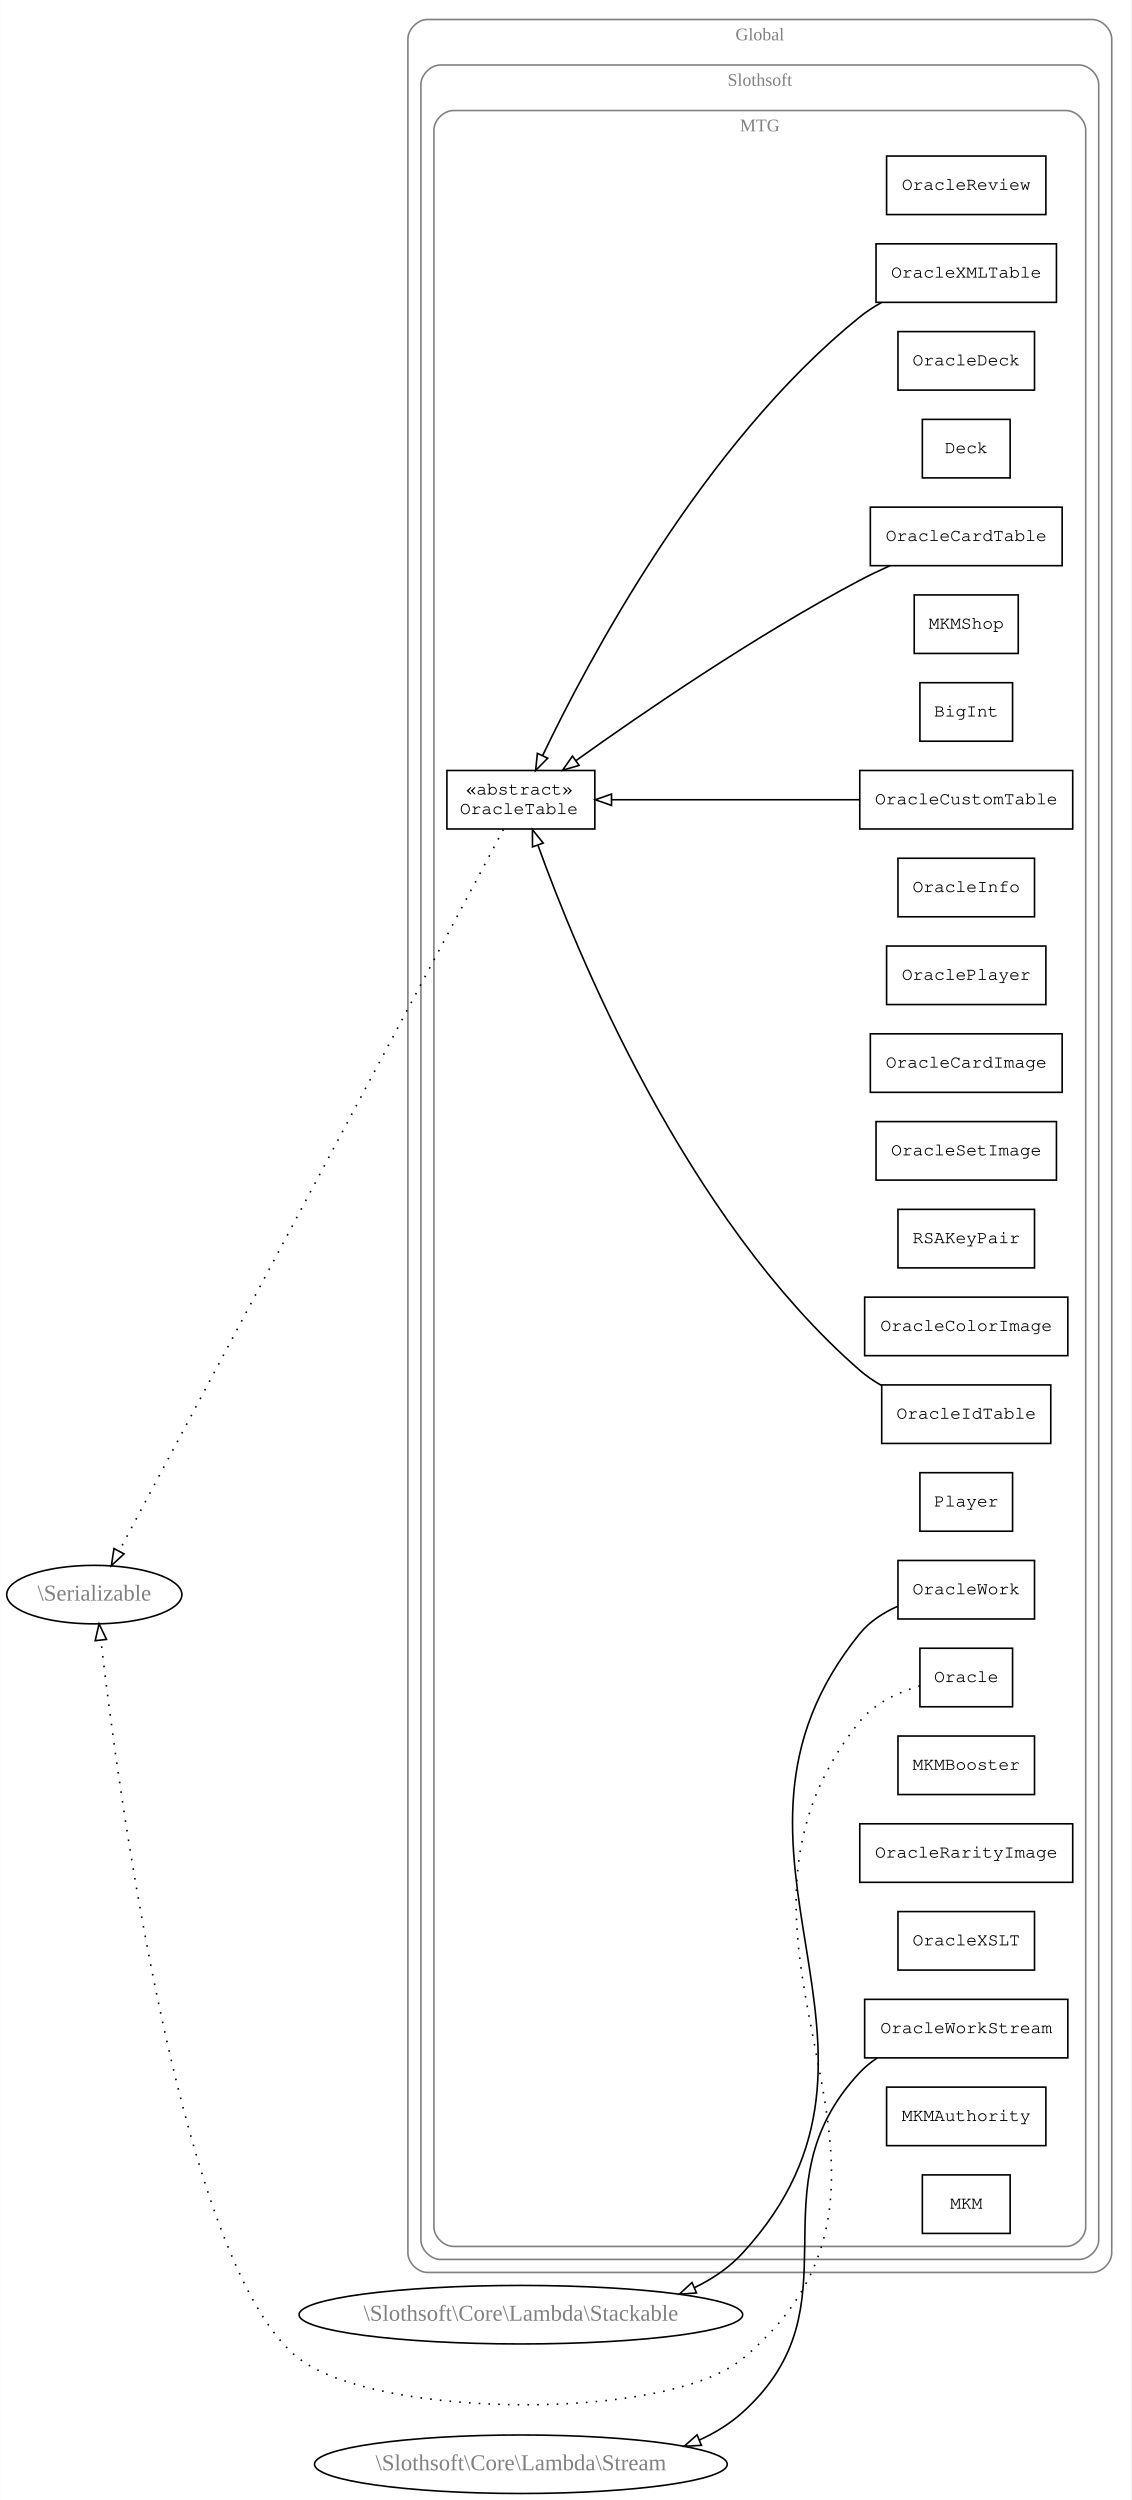
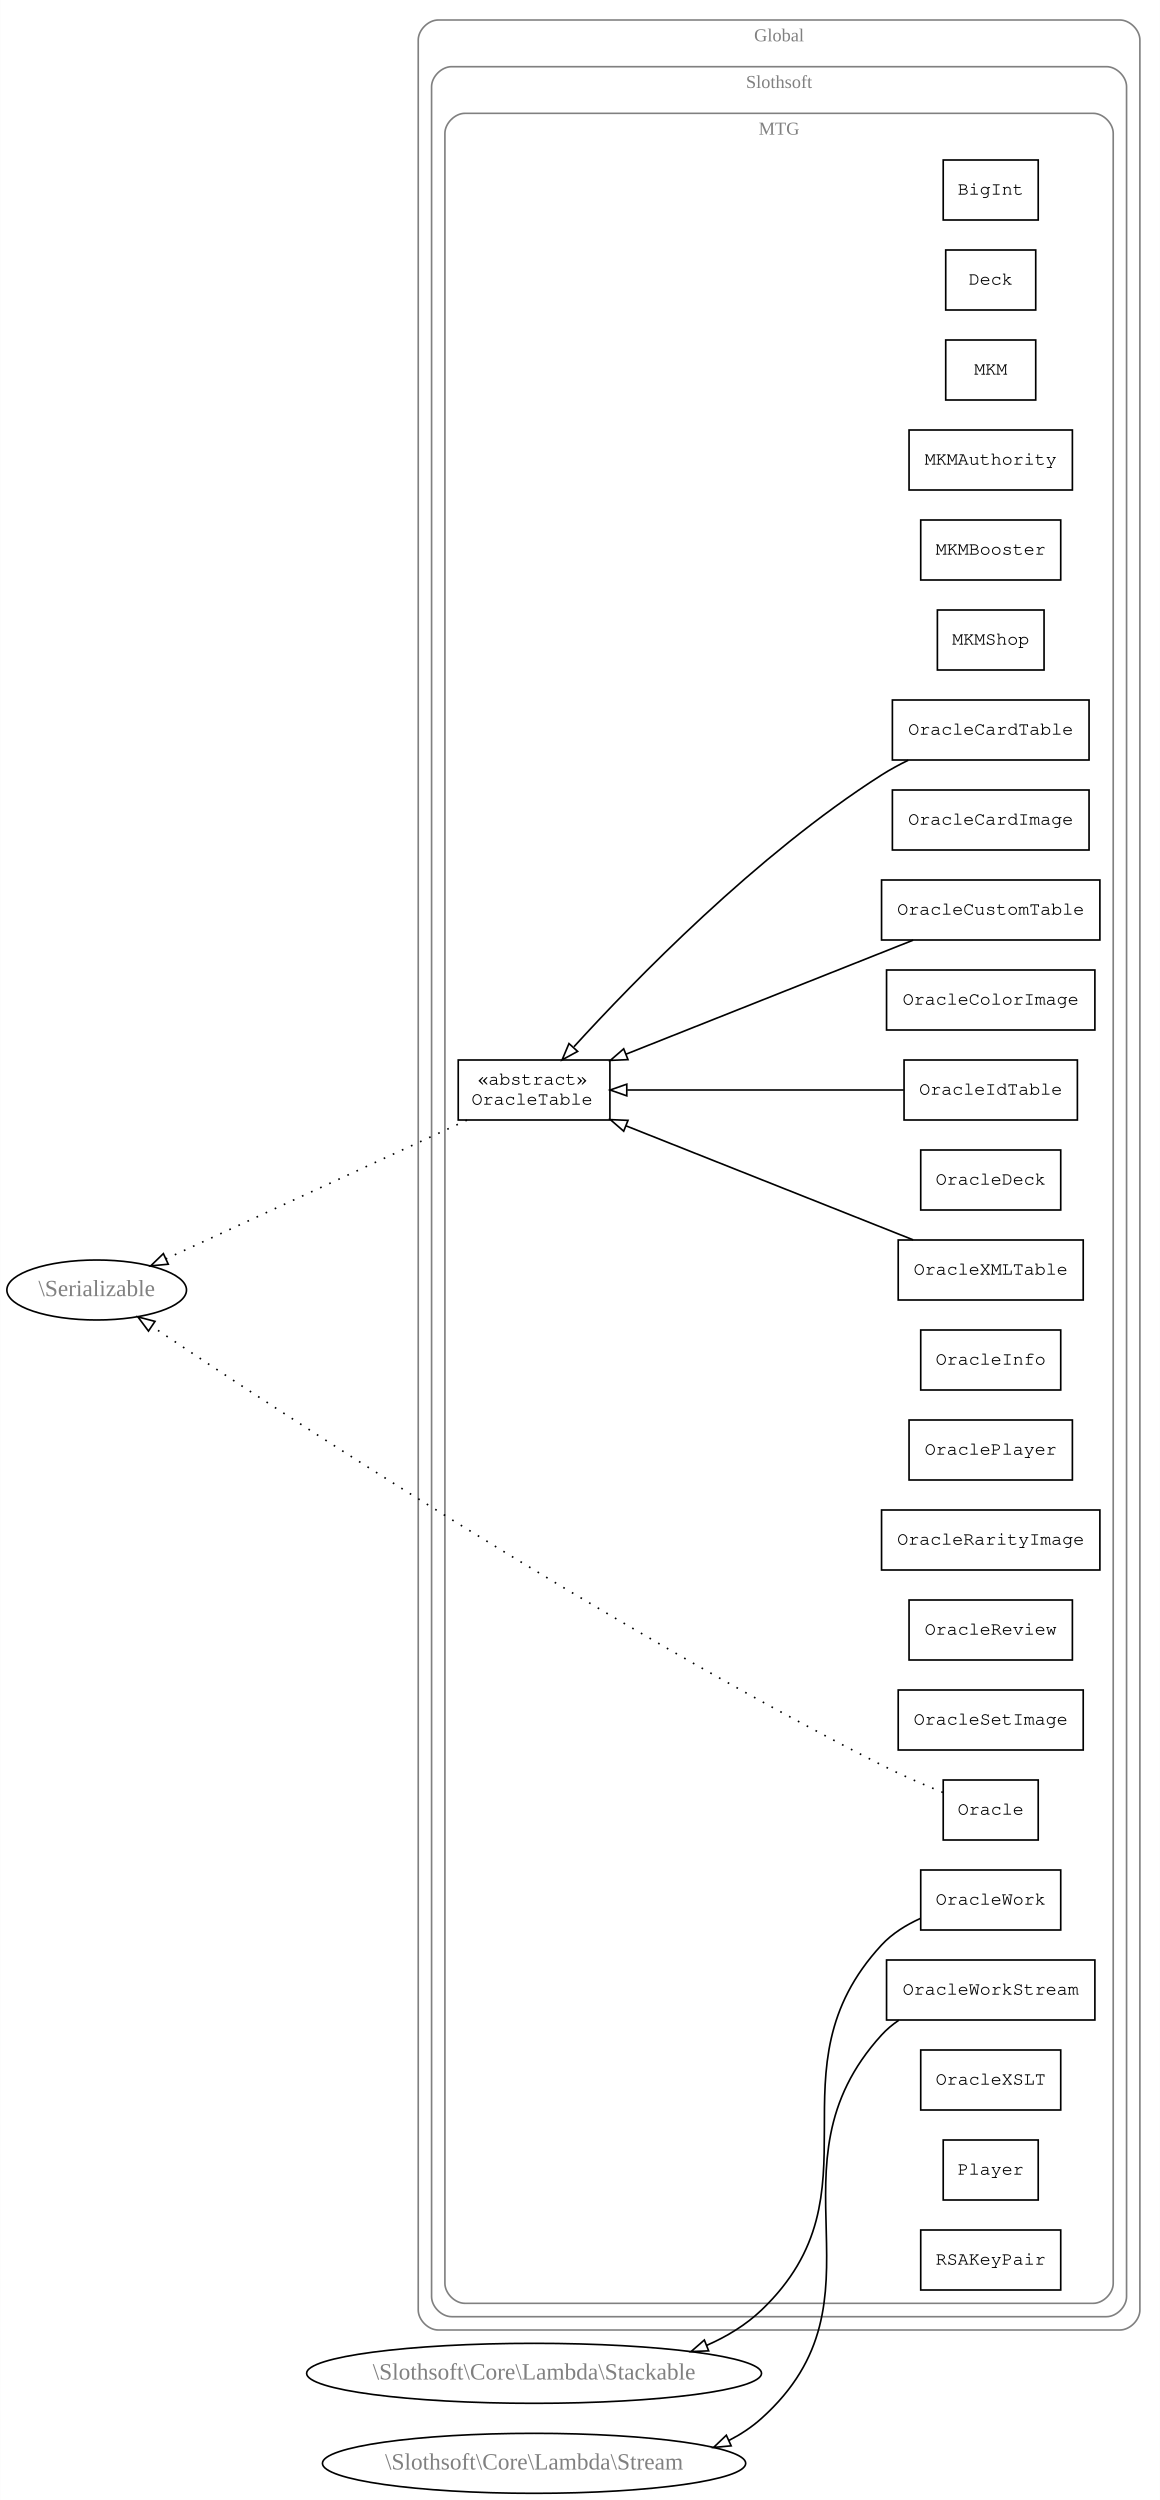
- <svg xmlns="http://www.w3.org/2000/svg" width="696pt" height="1538pt" viewBox="0.00 0.00 695.87 1538.00">
-   <g id="graph0" class="graph" transform="scale(1 1) rotate(0) translate(4 1534)">
-     <polygon fill="white" stroke="none" points="-4,4 -4,-1534 691.866,-1534 691.866,4 -4,4" />
+ <svg xmlns="http://www.w3.org/2000/svg" width="696pt" height="1500pt" viewBox="0.00 0.00 695.87 1500.00">
+   <g id="graph0" class="graph" transform="scale(1 1) rotate(0) translate(4 1496)">
+     <polygon fill="white" stroke="none" points="-4,4 -4,-1496 691.866,-1496 691.866,4 -4,4" />
    <g id="clust1" class="cluster">
-       <path fill="none" stroke="gray" d="M258.878,-136C258.878,-136 667.866,-136 667.866,-136 673.866,-136 679.866,-142 679.866,-148 679.866,-148 679.866,-1510 679.866,-1510 679.866,-1516 673.866,-1522 667.866,-1522 667.866,-1522 258.878,-1522 258.878,-1522 252.878,-1522 246.878,-1516 246.878,-1510 246.878,-1510 246.878,-148 246.878,-148 246.878,-142 252.878,-136 258.878,-136" />
-       <text text-anchor="middle" x="463.372" y="-1509.2" font-family="Times New Roman,serif" font-size="11.00" fill="gray">Global</text>
+       <path fill="none" stroke="gray" d="M258.878,-98C258.878,-98 667.866,-98 667.866,-98 673.866,-98 679.866,-104 679.866,-110 679.866,-110 679.866,-1472 679.866,-1472 679.866,-1478 673.866,-1484 667.866,-1484 667.866,-1484 258.878,-1484 258.878,-1484 252.878,-1484 246.878,-1478 246.878,-1472 246.878,-1472 246.878,-110 246.878,-110 246.878,-104 252.878,-98 258.878,-98" />
+       <text text-anchor="middle" x="463.372" y="-1471.2" font-family="Times New Roman,serif" font-size="11.00" fill="gray">Global</text>
    </g>
    <g id="clust2" class="cluster">
-       <path fill="none" stroke="gray" d="M266.878,-144C266.878,-144 659.866,-144 659.866,-144 665.866,-144 671.866,-150 671.866,-156 671.866,-156 671.866,-1482 671.866,-1482 671.866,-1488 665.866,-1494 659.866,-1494 659.866,-1494 266.878,-1494 266.878,-1494 260.878,-1494 254.878,-1488 254.878,-1482 254.878,-1482 254.878,-156 254.878,-156 254.878,-150 260.878,-144 266.878,-144" />
-       <text text-anchor="middle" x="463.372" y="-1481.2" font-family="Times New Roman,serif" font-size="11.00" fill="gray">Slothsoft</text>
+       <path fill="none" stroke="gray" d="M266.878,-106C266.878,-106 659.866,-106 659.866,-106 665.866,-106 671.866,-112 671.866,-118 671.866,-118 671.866,-1444 671.866,-1444 671.866,-1450 665.866,-1456 659.866,-1456 659.866,-1456 266.878,-1456 266.878,-1456 260.878,-1456 254.878,-1450 254.878,-1444 254.878,-1444 254.878,-118 254.878,-118 254.878,-112 260.878,-106 266.878,-106" />
+       <text text-anchor="middle" x="463.372" y="-1443.2" font-family="Times New Roman,serif" font-size="11.00" fill="gray">Slothsoft</text>
    </g>
    <g id="clust3" class="cluster">
-       <path fill="none" stroke="gray" d="M274.878,-152C274.878,-152 651.866,-152 651.866,-152 657.866,-152 663.866,-158 663.866,-164 663.866,-164 663.866,-1454 663.866,-1454 663.866,-1460 657.866,-1466 651.866,-1466 651.866,-1466 274.878,-1466 274.878,-1466 268.878,-1466 262.878,-1460 262.878,-1454 262.878,-1454 262.878,-164 262.878,-164 262.878,-158 268.878,-152 274.878,-152" />
-       <text text-anchor="middle" x="463.372" y="-1453.2" font-family="Times New Roman,serif" font-size="11.00" fill="gray">MTG</text>
+       <path fill="none" stroke="gray" d="M274.878,-114C274.878,-114 651.866,-114 651.866,-114 657.866,-114 663.866,-120 663.866,-126 663.866,-126 663.866,-1416 663.866,-1416 663.866,-1422 657.866,-1428 651.866,-1428 651.866,-1428 274.878,-1428 274.878,-1428 268.878,-1428 262.878,-1422 262.878,-1416 262.878,-1416 262.878,-126 262.878,-126 262.878,-120 268.878,-114 274.878,-114" />
+       <text text-anchor="middle" x="463.372" y="-1415.2" font-family="Times New Roman,serif" font-size="11.00" fill="gray">MTG</text>
    </g>
    <g id="node1" class="node">
-       <polygon fill="none" stroke="black" points="639.366,-1438 541.366,-1438 541.366,-1402 639.366,-1402 639.366,-1438" />
-       <text text-anchor="middle" x="590.366" y="-1417.2" font-family="Courier,monospace" font-size="11.00">OracleReview</text>
+       <polygon fill="none" stroke="black" points="618.866,-1400 561.866,-1400 561.866,-1364 618.866,-1364 618.866,-1400" />
+       <text text-anchor="middle" x="590.366" y="-1379.2" font-family="Courier,monospace" font-size="11.00">BigInt</text>
    </g>
    <g id="node2" class="node">
-       <polygon fill="none" stroke="black" points="632.366,-574 548.366,-574 548.366,-538 632.366,-538 632.366,-574" />
-       <text text-anchor="middle" x="590.366" y="-553.2" font-family="Courier,monospace" font-size="11.00">OracleWork</text>
+       <polygon fill="none" stroke="black" points="617.366,-1346 563.366,-1346 563.366,-1310 617.366,-1310 617.366,-1346" />
+       <text text-anchor="middle" x="590.366" y="-1325.2" font-family="Courier,monospace" font-size="11.00">Deck</text>
+     </g>
+     <g id="node3" class="node">
+       <polygon fill="none" stroke="black" points="617.366,-1292 563.366,-1292 563.366,-1256 617.366,-1256 617.366,-1292" />
+       <text text-anchor="middle" x="590.366" y="-1271.2" font-family="Courier,monospace" font-size="11.00">MKM</text>
+     </g>
+     <g id="node4" class="node">
+       <polygon fill="none" stroke="black" points="639.366,-1238 541.366,-1238 541.366,-1202 639.366,-1202 639.366,-1238" />
+       <text text-anchor="middle" x="590.366" y="-1217.2" font-family="Courier,monospace" font-size="11.00">MKMAuthority</text>
+     </g>
+     <g id="node5" class="node">
+       <polygon fill="none" stroke="black" points="632.366,-1184 548.366,-1184 548.366,-1148 632.366,-1148 632.366,-1184" />
+       <text text-anchor="middle" x="590.366" y="-1163.2" font-family="Courier,monospace" font-size="11.00">MKMBooster</text>
+     </g>
+     <g id="node6" class="node">
+       <polygon fill="none" stroke="black" points="622.366,-1130 558.366,-1130 558.366,-1094 622.366,-1094 622.366,-1130" />
+       <text text-anchor="middle" x="590.366" y="-1109.2" font-family="Courier,monospace" font-size="11.00">MKMShop</text>
+     </g>
+     <g id="node7" class="node">
+       <polygon fill="none" stroke="black" points="618.866,-428 561.866,-428 561.866,-392 618.866,-392 618.866,-428" />
+       <text text-anchor="middle" x="590.366" y="-407.2" font-family="Courier,monospace" font-size="11.00">Oracle</text>
    </g>
    <g id="node26" class="node">
-       <ellipse fill="none" stroke="black" cx="316.378" cy="-110" rx="136.476" ry="18" />
-       <text text-anchor="middle" x="316.378" y="-106.3" font-family="Times New Roman,serif" font-size="14.00" fill="gray">\Slothsoft\Core\Lambda\Stackable</text>
+       <ellipse fill="none" stroke="black" cx="53.945" cy="-722" rx="53.891" ry="18" />
+       <text text-anchor="middle" x="53.945" y="-718.3" font-family="Times New Roman,serif" font-size="14.00" fill="gray">\Serializable</text>
    </g>
    <g id="edge1" class="edge">
-       <path fill="none" stroke="black" d="M548.156,-545.816C539.353,-541.878 530.901,-536.454 524.866,-529 416.43,-395.062 569.329,-275.021 452.866,-148 444.611,-138.997 434.412,-132.061 423.344,-126.728" />
-       <polygon fill="none" stroke="black" points="424.432,-123.385 413.865,-122.615 421.646,-129.807 424.432,-123.385" />
+       <path fill="none" stroke="black" stroke-dasharray="1,5" d="M561.653,-420.547C550.102,-425.212 536.659,-430.998 524.866,-437 354.087,-523.924 162.046,-649.869 87.212,-700.111" />
+       <polygon fill="none" stroke="black" points="85.019,-697.368 78.676,-705.855 88.927,-703.176 85.019,-697.368" />
    </g>
-     <g id="node3" class="node">
-       <polygon fill="none" stroke="black" points="632.366,-1330 548.366,-1330 548.366,-1294 632.366,-1294 632.366,-1330" />
-       <text text-anchor="middle" x="590.366" y="-1309.2" font-family="Courier,monospace" font-size="11.00">OracleDeck</text>
+     <g id="node8" class="node">
+       <polygon fill="none" stroke="black" points="649.366,-1022 531.366,-1022 531.366,-986 649.366,-986 649.366,-1022" />
+       <text text-anchor="middle" x="590.366" y="-1001.2" font-family="Courier,monospace" font-size="11.00">OracleCardImage</text>
    </g>
-     <g id="node4" class="node">
-       <polygon fill="none" stroke="black" points="617.366,-1276 563.366,-1276 563.366,-1240 617.366,-1240 617.366,-1276" />
-       <text text-anchor="middle" x="590.366" y="-1255.2" font-family="Courier,monospace" font-size="11.00">Deck</text>
+     <g id="node9" class="node">
+       <polygon fill="none" stroke="black" points="649.366,-1076 531.366,-1076 531.366,-1040 649.366,-1040 649.366,-1076" />
+       <text text-anchor="middle" x="590.366" y="-1055.2" font-family="Courier,monospace" font-size="11.00">OracleCardTable</text>
    </g>
-     <g id="node5" class="node">
-       <polygon fill="none" stroke="black" points="645.866,-1384 534.866,-1384 534.866,-1348 645.866,-1348 645.866,-1384" />
-       <text text-anchor="middle" x="590.366" y="-1363.2" font-family="Courier,monospace" font-size="11.00">OracleXMLTable</text>
+     <g id="node19" class="node">
+       <polygon fill="none" stroke="black" points="361.878,-860 270.878,-860 270.878,-824 361.878,-824 361.878,-860" />
+       <text text-anchor="start" x="282.378" y="-845.2" font-family="Courier,monospace" font-size="11.00">«abstract»</text>
+       <text text-anchor="start" x="278.878" y="-833.2" font-family="Courier,monospace" font-size="11.00">OracleTable</text>
+     </g>
+     <g id="edge2" class="edge">
+       <path fill="none" stroke="black" d="M540.889,-1039.86C535.34,-1037.16 529.882,-1034.2 524.866,-1031 449.879,-983.186 376.349,-907.48 340.315,-867.958" />
+       <polygon fill="none" stroke="black" points="342.511,-865.168 333.208,-860.097 337.318,-869.862 342.511,-865.168" />
+     </g>
+     <g id="node10" class="node">
+       <polygon fill="none" stroke="black" points="652.866,-914 527.866,-914 527.866,-878 652.866,-878 652.866,-914" />
+       <text text-anchor="middle" x="590.366" y="-893.2" font-family="Courier,monospace" font-size="11.00">OracleColorImage</text>
+     </g>
+     <g id="node11" class="node">
+       <polygon fill="none" stroke="black" points="655.866,-968 524.866,-968 524.866,-932 655.866,-932 655.866,-968" />
+       <text text-anchor="middle" x="590.366" y="-947.2" font-family="Courier,monospace" font-size="11.00">OracleCustomTable</text>
+     </g>
+     <g id="edge3" class="edge">
+       <path fill="none" stroke="black" d="M543.842,-931.923C496.39,-913.081 422.044,-883.56 371.59,-863.526" />
+       <polygon fill="none" stroke="black" points="372.732,-860.214 362.146,-859.776 370.149,-866.72 372.732,-860.214" />
+     </g>
+     <g id="node12" class="node">
+       <polygon fill="none" stroke="black" points="632.366,-806 548.366,-806 548.366,-770 632.366,-770 632.366,-806" />
+       <text text-anchor="middle" x="590.366" y="-785.2" font-family="Courier,monospace" font-size="11.00">OracleDeck</text>
+     </g>
+     <g id="node13" class="node">
+       <polygon fill="none" stroke="black" points="642.366,-860 538.366,-860 538.366,-824 642.366,-824 642.366,-860" />
+       <text text-anchor="middle" x="590.366" y="-839.2" font-family="Courier,monospace" font-size="11.00">OracleIdTable</text>
+     </g>
+     <g id="edge4" class="edge">
+       <path fill="none" stroke="black" d="M538.207,-842C490.897,-842 420.78,-842 372.305,-842" />
+       <polygon fill="none" stroke="black" points="372.001,-838.5 362.001,-842 372.001,-845.5 372.001,-838.5" />
+     </g>
+     <g id="node14" class="node">
+       <polygon fill="none" stroke="black" points="632.366,-698 548.366,-698 548.366,-662 632.366,-662 632.366,-698" />
+       <text text-anchor="middle" x="590.366" y="-677.2" font-family="Courier,monospace" font-size="11.00">OracleInfo</text>
+     </g>
+     <g id="node15" class="node">
+       <polygon fill="none" stroke="black" points="639.366,-644 541.366,-644 541.366,-608 639.366,-608 639.366,-644" />
+       <text text-anchor="middle" x="590.366" y="-623.2" font-family="Courier,monospace" font-size="11.00">OraclePlayer</text>
+     </g>
+     <g id="node16" class="node">
+       <polygon fill="none" stroke="black" points="655.866,-590 524.866,-590 524.866,-554 655.866,-554 655.866,-590" />
+       <text text-anchor="middle" x="590.366" y="-569.2" font-family="Courier,monospace" font-size="11.00">OracleRarityImage</text>
+     </g>
+     <g id="node17" class="node">
+       <polygon fill="none" stroke="black" points="639.366,-536 541.366,-536 541.366,-500 639.366,-500 639.366,-536" />
+       <text text-anchor="middle" x="590.366" y="-515.2" font-family="Courier,monospace" font-size="11.00">OracleReview</text>
+     </g>
+     <g id="node18" class="node">
+       <polygon fill="none" stroke="black" points="645.866,-482 534.866,-482 534.866,-446 645.866,-446 645.866,-482" />
+       <text text-anchor="middle" x="590.366" y="-461.2" font-family="Courier,monospace" font-size="11.00">OracleSetImage</text>
+     </g>
+     <g id="edge5" class="edge">
+       <path fill="none" stroke="black" stroke-dasharray="1,5" d="M276.107,-823.905C227.381,-801.454 144.723,-763.367 95.438,-740.658" />
+       <polygon fill="none" stroke="black" points="96.89,-737.473 86.343,-736.467 93.96,-743.831 96.89,-737.473" />
+     </g>
+     <g id="node20" class="node">
+       <polygon fill="none" stroke="black" points="632.366,-374 548.366,-374 548.366,-338 632.366,-338 632.366,-374" />
+       <text text-anchor="middle" x="590.366" y="-353.2" font-family="Courier,monospace" font-size="11.00">OracleWork</text>
+     </g>
+     <g id="node27" class="node">
+       <ellipse fill="none" stroke="black" cx="316.378" cy="-72" rx="136.476" ry="18" />
+       <text text-anchor="middle" x="316.378" y="-68.3" font-family="Times New Roman,serif" font-size="14.00" fill="gray">\Slothsoft\Core\Lambda\Stackable</text>
+     </g>
+     <g id="edge6" class="edge">
+       <path fill="none" stroke="black" d="M548.167,-344.927C539.573,-341.043 531.21,-335.865 524.866,-329 455.327,-253.753 526.898,-180.831 452.866,-110 443.442,-100.983 432.055,-94.074 419.935,-88.787" />
+       <polygon fill="none" stroke="black" points="421.129,-85.495 410.544,-85.051 418.542,-91.999 421.129,-85.495" />
    </g>
    <g id="node21" class="node">
-       <polygon fill="none" stroke="black" points="361.878,-1060 270.878,-1060 270.878,-1024 361.878,-1024 361.878,-1060" />
-       <text text-anchor="start" x="282.378" y="-1045.2" font-family="Courier,monospace" font-size="11.00">«abstract»</text>
-       <text text-anchor="start" x="278.878" y="-1033.2" font-family="Courier,monospace" font-size="11.00">OracleTable</text>
-     </g>
-     <g id="edge2" class="edge">
-       <path fill="none" stroke="black" d="M538.153,-1347.84C533.447,-1345.22 528.929,-1342.28 524.866,-1339 428.138,-1260.98 357.129,-1126.49 329.754,-1069.16" />
-       <polygon fill="none" stroke="black" points="332.872,-1067.57 325.444,-1060.01 326.539,-1070.55 332.872,-1067.57" />
-     </g>
-     <g id="node6" class="node">
-       <polygon fill="none" stroke="black" points="622.366,-1168 558.366,-1168 558.366,-1132 622.366,-1132 622.366,-1168" />
-       <text text-anchor="middle" x="590.366" y="-1147.2" font-family="Courier,monospace" font-size="11.00">MKMShop</text>
-     </g>
-     <g id="node7" class="node">
-       <polygon fill="none" stroke="black" points="618.866,-1114 561.866,-1114 561.866,-1078 618.866,-1078 618.866,-1114" />
-       <text text-anchor="middle" x="590.366" y="-1093.2" font-family="Courier,monospace" font-size="11.00">BigInt</text>
-     </g>
-     <g id="node8" class="node">
-       <polygon fill="none" stroke="black" points="618.866,-520 561.866,-520 561.866,-484 618.866,-484 618.866,-520" />
-       <text text-anchor="middle" x="590.366" y="-499.2" font-family="Courier,monospace" font-size="11.00">Oracle</text>
-     </g>
-     <g id="node27" class="node">
-       <ellipse fill="none" stroke="black" cx="53.945" cy="-553" rx="53.891" ry="18" />
-       <text text-anchor="middle" x="53.945" y="-549.3" font-family="Times New Roman,serif" font-size="14.00" fill="gray">\Serializable</text>
-     </g>
-     <g id="edge3" class="edge">
-       <path fill="none" stroke="black" stroke-dasharray="1,5" d="M561.833,-496.842C548.747,-492.987 534.003,-486.345 524.866,-475 413.759,-337.041 588.965,-196.378 452.866,-83 406.259,-44.173 227.98,-46.024 179.89,-83 107.941,-138.321 68.719,-432.196 57.998,-524.936" />
-       <polygon fill="none" stroke="black" points="54.509,-524.648 56.859,-534.979 61.464,-525.437 54.509,-524.648" />
-     </g>
-     <g id="node9" class="node">
-       <polygon fill="none" stroke="black" points="632.366,-1006 548.366,-1006 548.366,-970 632.366,-970 632.366,-1006" />
-       <text text-anchor="middle" x="590.366" y="-985.2" font-family="Courier,monospace" font-size="11.00">OracleInfo</text>
-     </g>
-     <g id="node10" class="node">
-       <polygon fill="none" stroke="black" points="639.366,-952 541.366,-952 541.366,-916 639.366,-916 639.366,-952" />
-       <text text-anchor="middle" x="590.366" y="-931.2" font-family="Courier,monospace" font-size="11.00">OraclePlayer</text>
-     </g>
-     <g id="node11" class="node">
-       <polygon fill="none" stroke="black" points="649.366,-898 531.366,-898 531.366,-862 649.366,-862 649.366,-898" />
-       <text text-anchor="middle" x="590.366" y="-877.2" font-family="Courier,monospace" font-size="11.00">OracleCardImage</text>
-     </g>
-     <g id="node12" class="node">
-       <polygon fill="none" stroke="black" points="645.866,-844 534.866,-844 534.866,-808 645.866,-808 645.866,-844" />
-       <text text-anchor="middle" x="590.366" y="-823.2" font-family="Courier,monospace" font-size="11.00">OracleSetImage</text>
-     </g>
-     <g id="node13" class="node">
-       <polygon fill="none" stroke="black" points="632.366,-790 548.366,-790 548.366,-754 632.366,-754 632.366,-790" />
-       <text text-anchor="middle" x="590.366" y="-769.2" font-family="Courier,monospace" font-size="11.00">RSAKeyPair</text>
-     </g>
-     <g id="node14" class="node">
-       <polygon fill="none" stroke="black" points="652.866,-736 527.866,-736 527.866,-700 652.866,-700 652.866,-736" />
-       <text text-anchor="middle" x="590.366" y="-715.2" font-family="Courier,monospace" font-size="11.00">OracleColorImage</text>
-     </g>
-     <g id="node15" class="node">
-       <polygon fill="none" stroke="black" points="649.366,-1222 531.366,-1222 531.366,-1186 649.366,-1186 649.366,-1222" />
-       <text text-anchor="middle" x="590.366" y="-1201.2" font-family="Courier,monospace" font-size="11.00">OracleCardTable</text>
-     </g>
-     <g id="edge4" class="edge">
-       <path fill="none" stroke="black" d="M543.433,-1185.98C537.111,-1183.15 530.768,-1180.12 524.866,-1177 460.456,-1142.92 390.345,-1094.76 350.342,-1066.13" />
-       <polygon fill="none" stroke="black" points="352.198,-1063.15 342.036,-1060.15 348.11,-1068.83 352.198,-1063.15" />
-     </g>
-     <g id="node16" class="node">
-       <polygon fill="none" stroke="black" points="618.866,-628 561.866,-628 561.866,-592 618.866,-592 618.866,-628" />
-       <text text-anchor="middle" x="590.366" y="-607.2" font-family="Courier,monospace" font-size="11.00">Player</text>
-     </g>
-     <g id="node17" class="node">
-       <polygon fill="none" stroke="black" points="655.866,-1060 524.866,-1060 524.866,-1024 655.866,-1024 655.866,-1060" />
-       <text text-anchor="middle" x="590.366" y="-1039.2" font-family="Courier,monospace" font-size="11.00">OracleCustomTable</text>
-     </g>
-     <g id="edge5" class="edge">
-       <path fill="none" stroke="black" d="M524.564,-1042C478.161,-1042 416.357,-1042 372.358,-1042" />
-       <polygon fill="none" stroke="black" points="372.136,-1038.5 362.136,-1042 372.136,-1045.5 372.136,-1038.5" />
-     </g>
-     <g id="node18" class="node">
-       <polygon fill="none" stroke="black" points="642.366,-682 538.366,-682 538.366,-646 642.366,-646 642.366,-682" />
-       <text text-anchor="middle" x="590.366" y="-661.2" font-family="Courier,monospace" font-size="11.00">OracleIdTable</text>
-     </g>
-     <g id="edge6" class="edge">
-       <path fill="none" stroke="black" d="M538.213,-681.663C533.442,-684.391 528.894,-687.491 524.866,-691 417.207,-784.794 350.389,-948.693 326.89,-1013.99" />
-       <polygon fill="none" stroke="black" points="323.526,-1013 323.491,-1023.6 330.126,-1015.34 323.526,-1013" />
-     </g>
-     <g id="node19" class="node">
-       <polygon fill="none" stroke="black" points="632.366,-466 548.366,-466 548.366,-430 632.366,-430 632.366,-466" />
-       <text text-anchor="middle" x="590.366" y="-445.2" font-family="Courier,monospace" font-size="11.00">MKMBooster</text>
-     </g>
-     <g id="node20" class="node">
-       <polygon fill="none" stroke="black" points="655.866,-412 524.866,-412 524.866,-376 655.866,-376 655.866,-412" />
-       <text text-anchor="middle" x="590.366" y="-391.2" font-family="Courier,monospace" font-size="11.00">OracleRarityImage</text>
-     </g>
-     <g id="edge7" class="edge">
-       <path fill="none" stroke="black" stroke-dasharray="1,5" d="M305.644,-1023.72C265.952,-949.195 116.211,-668.035 69.174,-579.717" />
-       <polygon fill="none" stroke="black" points="72.242,-578.032 64.452,-570.851 66.064,-581.322 72.242,-578.032" />
-     </g>
-     <g id="node22" class="node">
-       <polygon fill="none" stroke="black" points="632.366,-358 548.366,-358 548.366,-322 632.366,-322 632.366,-358" />
-       <text text-anchor="middle" x="590.366" y="-337.2" font-family="Courier,monospace" font-size="11.00">OracleXSLT</text>
-     </g>
-     <g id="node23" class="node">
-       <polygon fill="none" stroke="black" points="652.866,-304 527.866,-304 527.866,-268 652.866,-268 652.866,-304" />
-       <text text-anchor="middle" x="590.366" y="-283.2" font-family="Courier,monospace" font-size="11.00">OracleWorkStream</text>
+       <polygon fill="none" stroke="black" points="652.866,-320 527.866,-320 527.866,-284 652.866,-284 652.866,-320" />
+       <text text-anchor="middle" x="590.366" y="-299.2" font-family="Courier,monospace" font-size="11.00">OracleWorkStream</text>
    </g>
    <g id="node28" class="node">
      <ellipse fill="none" stroke="black" cx="316.378" cy="-18" rx="126.978" ry="18" />
      <text text-anchor="middle" x="316.378" y="-14.3" font-family="Times New Roman,serif" font-size="14.00" fill="gray">\Slothsoft\Core\Lambda\Stream</text>
    </g>
+     <g id="edge7" class="edge">
+       <path fill="none" stroke="black" d="M535.16,-283.819C531.389,-281.245 527.891,-278.32 524.866,-275 452.73,-195.818 532.537,-116.595 452.866,-45 446.971,-39.702 440.34,-35.322 433.261,-31.711" />
+       <polygon fill="none" stroke="black" points="434.629,-28.489 424.077,-27.538 431.733,-34.861 434.629,-28.489" />
+     </g>
+     <g id="node22" class="node">
+       <polygon fill="none" stroke="black" points="645.866,-752 534.866,-752 534.866,-716 645.866,-716 645.866,-752" />
+       <text text-anchor="middle" x="590.366" y="-731.2" font-family="Courier,monospace" font-size="11.00">OracleXMLTable</text>
+     </g>
    <g id="edge8" class="edge">
-       <path fill="none" stroke="black" d="M535.571,-267.93C531.66,-265.327 528.021,-262.366 524.866,-259 457.678,-187.319 525.717,-115.918 452.866,-50 445.057,-42.934 435.981,-37.346 426.295,-32.938" />
-       <polygon fill="none" stroke="black" points="427.424,-29.618 416.844,-29.064 424.769,-36.095 427.424,-29.618" />
+       <path fill="none" stroke="black" d="M543.842,-752.077C496.39,-770.919 422.044,-800.44 371.59,-820.474" />
+       <polygon fill="none" stroke="black" points="370.149,-817.28 362.146,-824.224 372.732,-823.786 370.149,-817.28" />
+     </g>
+     <g id="node23" class="node">
+       <polygon fill="none" stroke="black" points="632.366,-266 548.366,-266 548.366,-230 632.366,-230 632.366,-266" />
+       <text text-anchor="middle" x="590.366" y="-245.2" font-family="Courier,monospace" font-size="11.00">OracleXSLT</text>
    </g>
    <g id="node24" class="node">
-       <polygon fill="none" stroke="black" points="639.366,-250 541.366,-250 541.366,-214 639.366,-214 639.366,-250" />
-       <text text-anchor="middle" x="590.366" y="-229.2" font-family="Courier,monospace" font-size="11.00">MKMAuthority</text>
+       <polygon fill="none" stroke="black" points="618.866,-212 561.866,-212 561.866,-176 618.866,-176 618.866,-212" />
+       <text text-anchor="middle" x="590.366" y="-191.2" font-family="Courier,monospace" font-size="11.00">Player</text>
    </g>
    <g id="node25" class="node">
-       <polygon fill="none" stroke="black" points="617.366,-196 563.366,-196 563.366,-160 617.366,-160 617.366,-196" />
-       <text text-anchor="middle" x="590.366" y="-175.2" font-family="Courier,monospace" font-size="11.00">MKM</text>
+       <polygon fill="none" stroke="black" points="632.366,-158 548.366,-158 548.366,-122 632.366,-122 632.366,-158" />
+       <text text-anchor="middle" x="590.366" y="-137.2" font-family="Courier,monospace" font-size="11.00">RSAKeyPair</text>
    </g>
  </g>
</svg>
